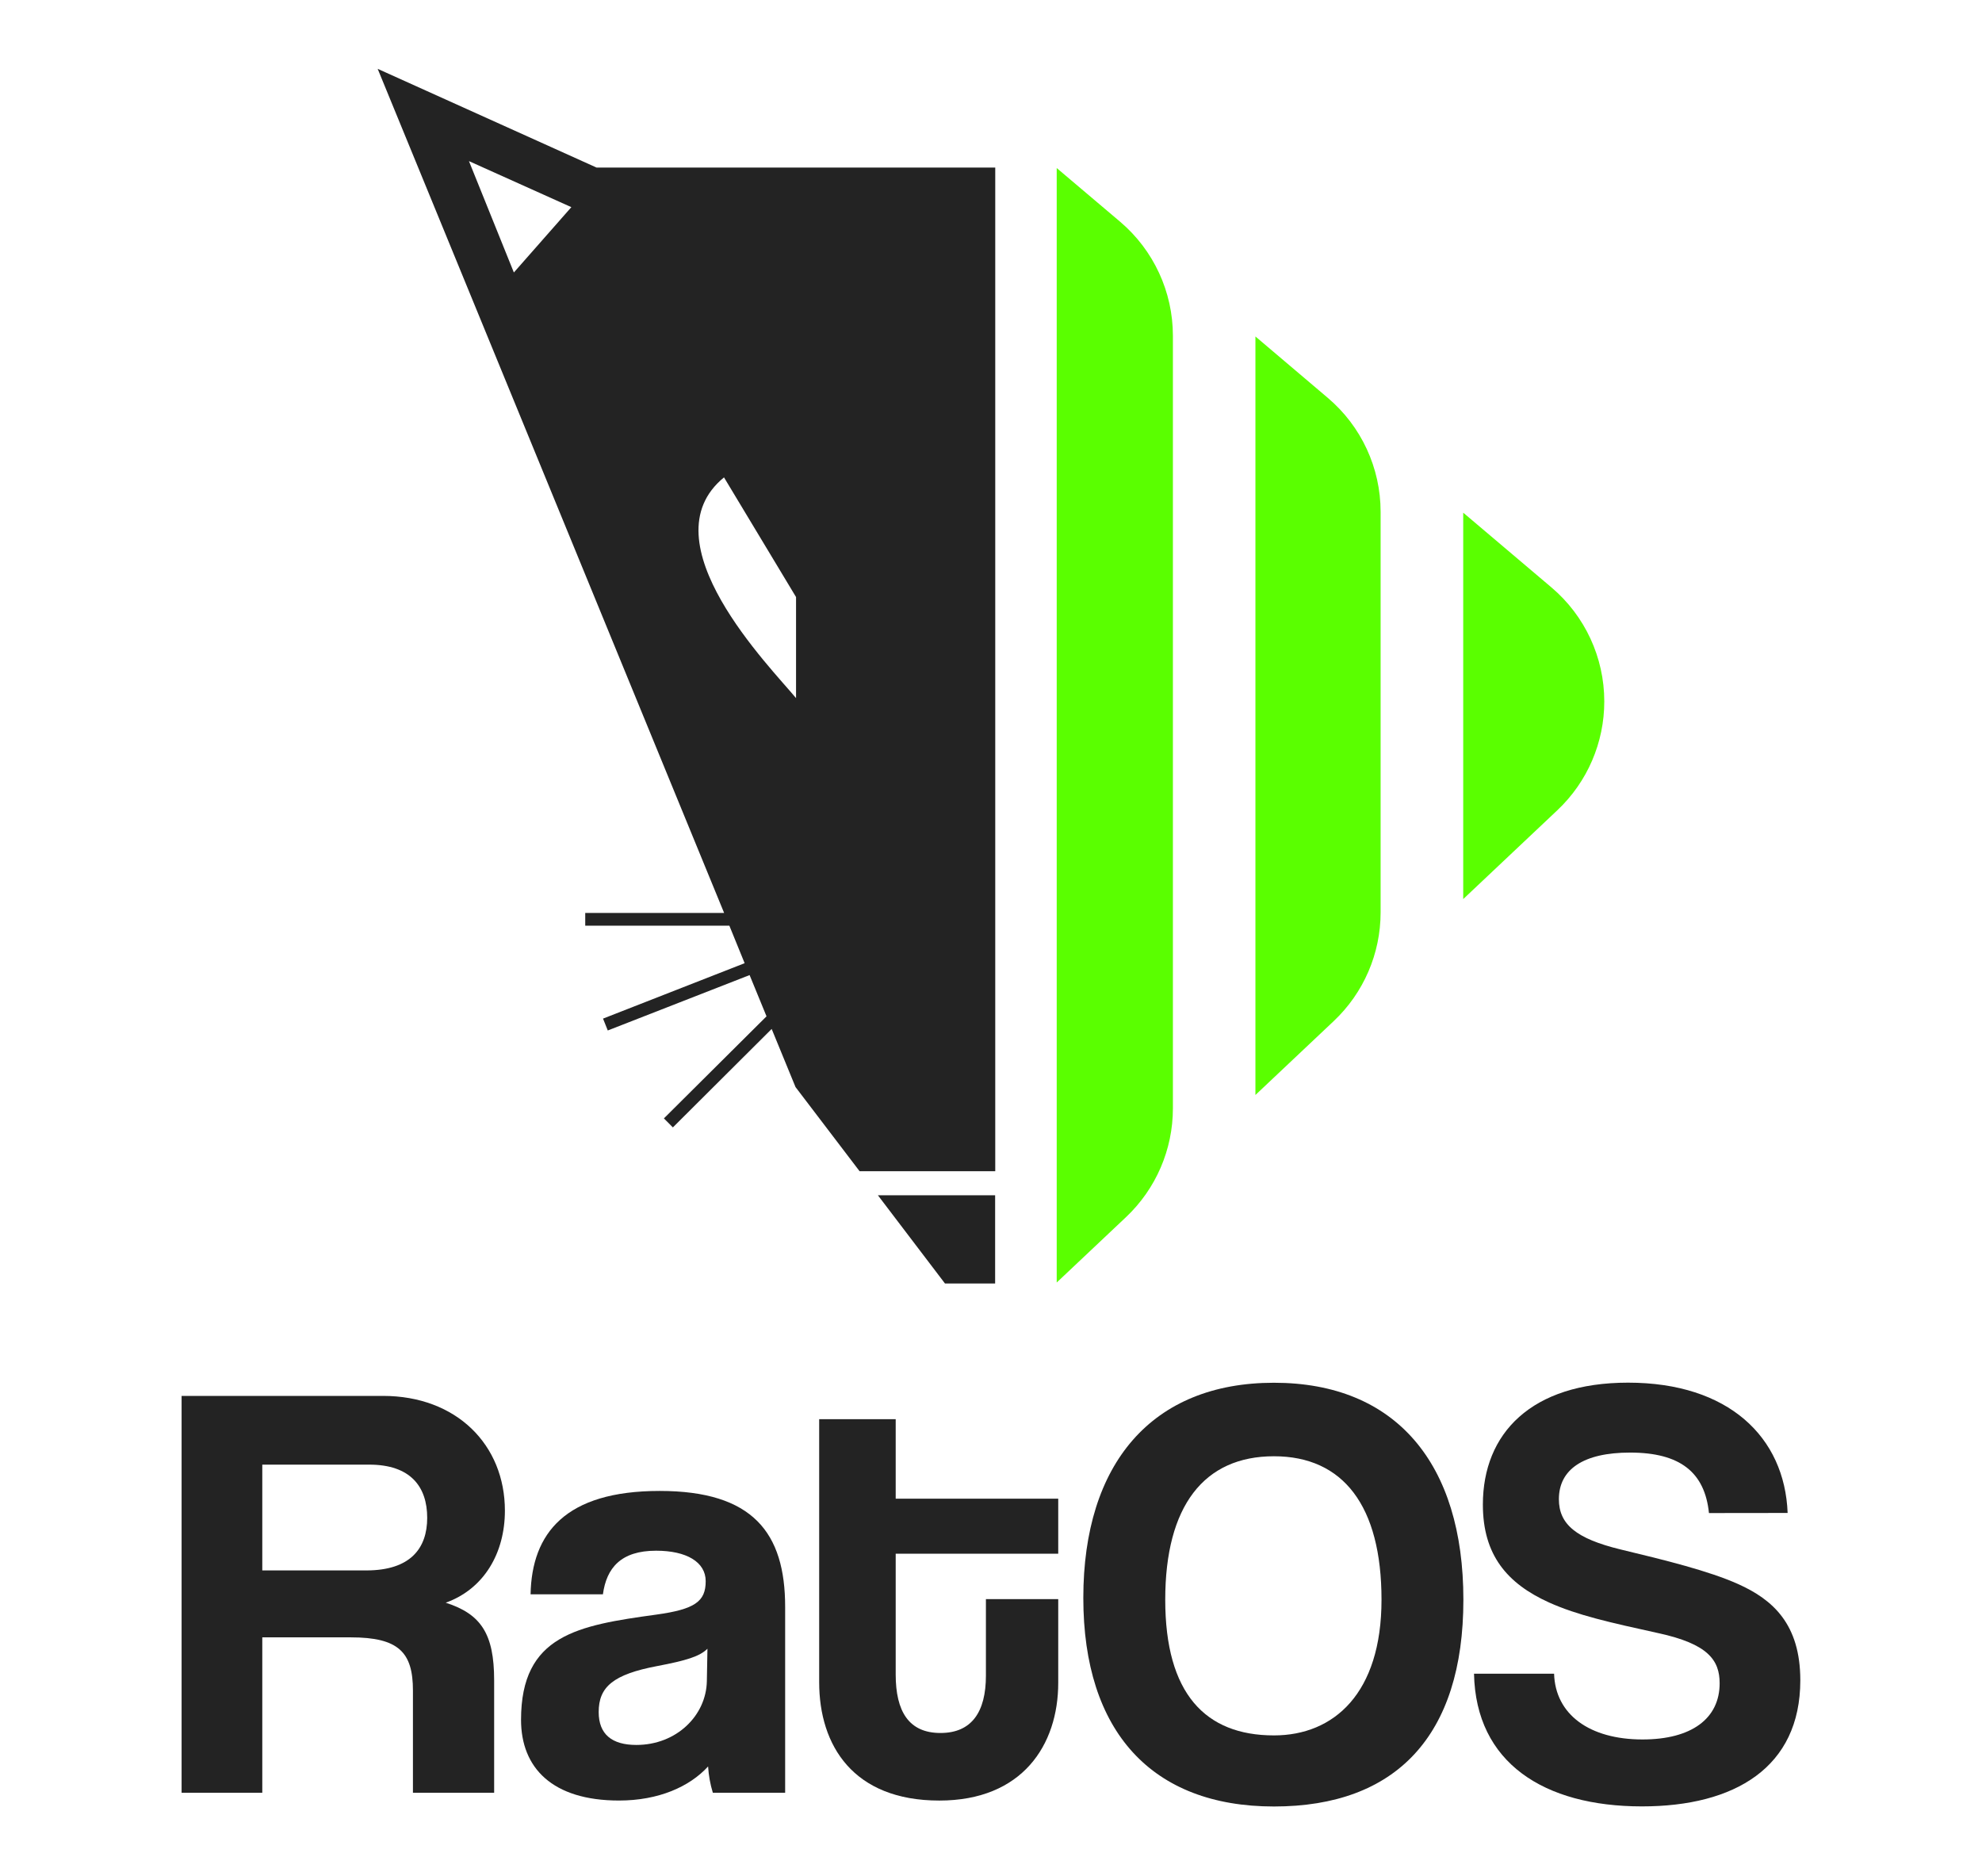
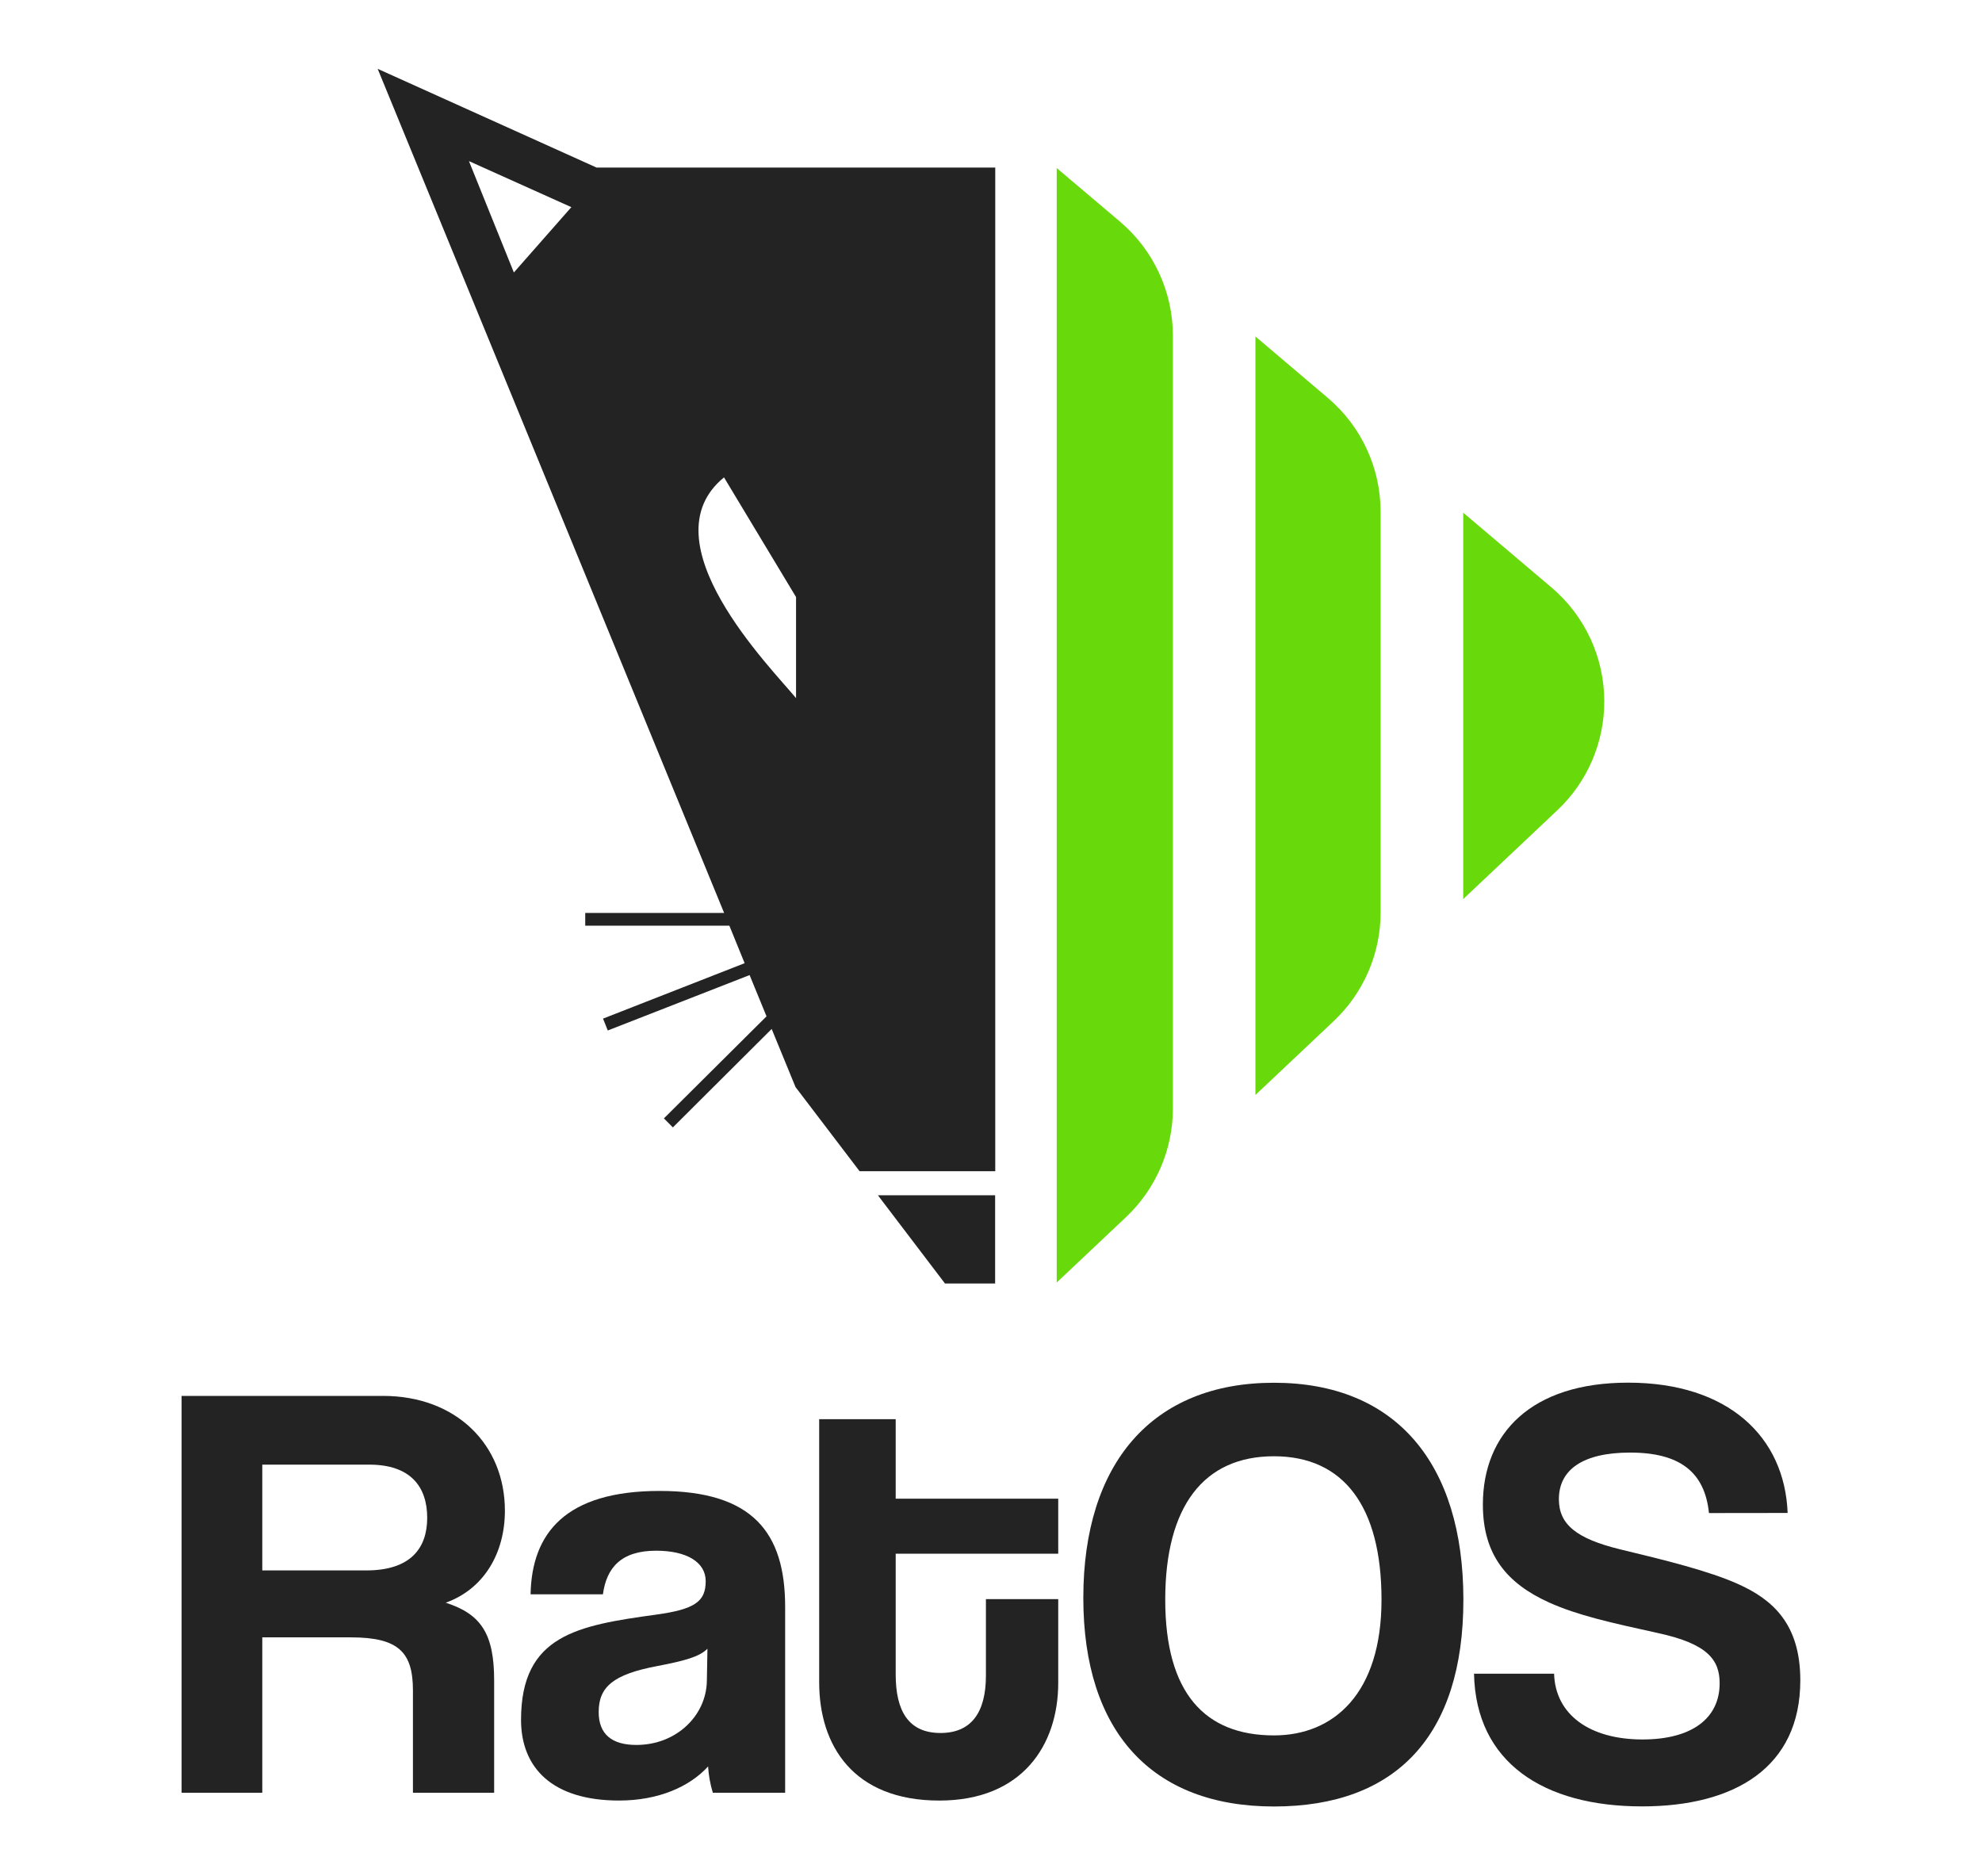
<svg xmlns="http://www.w3.org/2000/svg" id="Camada_1" data-name="Camada 1" viewBox="0 0 835.16 790.09">
  <defs>
-     <style>.cls-1,.cls-2{fill:#232323;}.cls-2{fill-rule:evenodd;}.cls-3{fill:#5aff00;}</style>
+     <style>.cls-1,.cls-2{fill:#232323;}.cls-2{fill-rule:evenodd;}.cls-3{fill:#68da0b;}</style>
  </defs>
  <path class="cls-1" d="M174,755.32V712.26c0-16.11-6-22.41-26.19-22.41H110.52v65.47h-34V588.12h84.86c31,0,51.37,20.65,51.37,48.35,0,17.88-8.81,33-24.93,38.78,14.86,4.78,20.4,13.09,20.4,32.73v47.34ZM110.52,617.08v44.57h43.81c18.63,0,25.68-9.32,25.68-22.16,0-13.09-7-22.41-24.42-22.41Z" />
  <path class="cls-1" d="M300.37,755.32a47.93,47.93,0,0,1-2-11.08c-7.81,8.56-20.91,14.36-37.53,14.36-28.2,0-41.29-13.85-41.29-34,0-35.75,23.92-39.78,56.91-44.32,16.37-2.26,20.9-5.54,20.9-14.1,0-8.06-8.06-12.84-20.9-12.84-14.86,0-20.9,7.3-22.41,18.38H223.57c.5-25.68,14.6-43.56,54.39-43.56,39.28,0,52.88,17.63,52.88,48.85v78.31Zm-2.27-60.68c-3.27,3.27-9.06,5-21.15,7.3-18.63,3.52-24.68,8.81-24.68,19.39,0,9.32,5.54,13.85,15.87,13.85,16.87,0,29.46-12.34,29.71-26.95Z" />
  <path class="cls-1" d="M415.44,673.74h30.47V709c0,26.19-15.11,49.61-50.11,49.61-36.26,0-50.62-23.17-50.62-49.86V597.94h32.24v33.49h68.49V654.6H377.42v50.86c0,15.62,5.54,24.68,18.88,24.68,13.1,0,19.14-8.81,19.14-24.17Z" />
  <path class="cls-1" d="M456.48,673.23c0-56.66,28.95-90.65,80.32-90.65s79.83,34,79.83,91.41-28.46,87.12-79.83,87.12S456.48,729.64,456.48,673.23Zm125.65.76c0-39.53-16.12-60.44-45.33-60.44C507.34,613.55,491,634.46,491,674s16.87,57.16,45.83,57.16C562,731.15,582.13,713.52,582.13,674Z" />
  <path class="cls-1" d="M720.11,637.48C718.35,620.35,708,612,686.87,612c-19.64,0-30,7.05-30,19.64,0,10.58,7.3,16.62,25.94,21.16,18.88,4.53,37.26,9.06,49.6,14.6,14.61,6.55,26.19,16.87,26.19,40.54,0,36.77-27.7,53.13-66.73,53.13-41.3,0-70-18.38-70.76-55.9h33.74c.51,17.13,14.86,27.7,37.27,27.7,20.65,0,32.49-8.81,32.49-23.67,0-9.82-5-16.62-25.94-21.15-20.65-4.53-34-7.55-45.83-12.84-17.88-8.06-28-20.15-28-41.3,0-30,20.4-51.37,61.19-51.37,42.3,0,66,22.91,67.23,54.9Z" />
  <path class="cls-2" d="M305.08,201.14l30.35,50.41v42.58c-10.48-12.73-63.48-65.95-30.35-93M197.6,67.88l43.15,19.4L216.53,114.8ZM419.32,503.6v37.16H398.19L369.93,503.6ZM159.14,29l92.23,41.6h168V493.46H362.21l-27-35.46-10.05-24.48L283.53,475l-3.78-3.8,43.24-43-7.13-17.38L256.1,434.16l-2-5,59.67-23.35L307.33,390H246.6v-5.35h58.53Z" />
  <path class="cls-3" d="M529,461.34l33-31.14a62.91,62.91,0,0,0,19.75-45.78V215.63a62.91,62.91,0,0,0-22.25-48L529,141.76Z" />
  <path class="cls-3" d="M616.56,216v162.8l39.72-37.48A62.93,62.93,0,0,0,676,295.5h0a62.92,62.92,0,0,0-22.25-48Z" />
  <path class="cls-3" d="M472,93.43,445.27,70.8V540.35l29.21-27.56A63,63,0,0,0,494.23,467V141.45A63,63,0,0,0,472,93.43Z" />
</svg>
